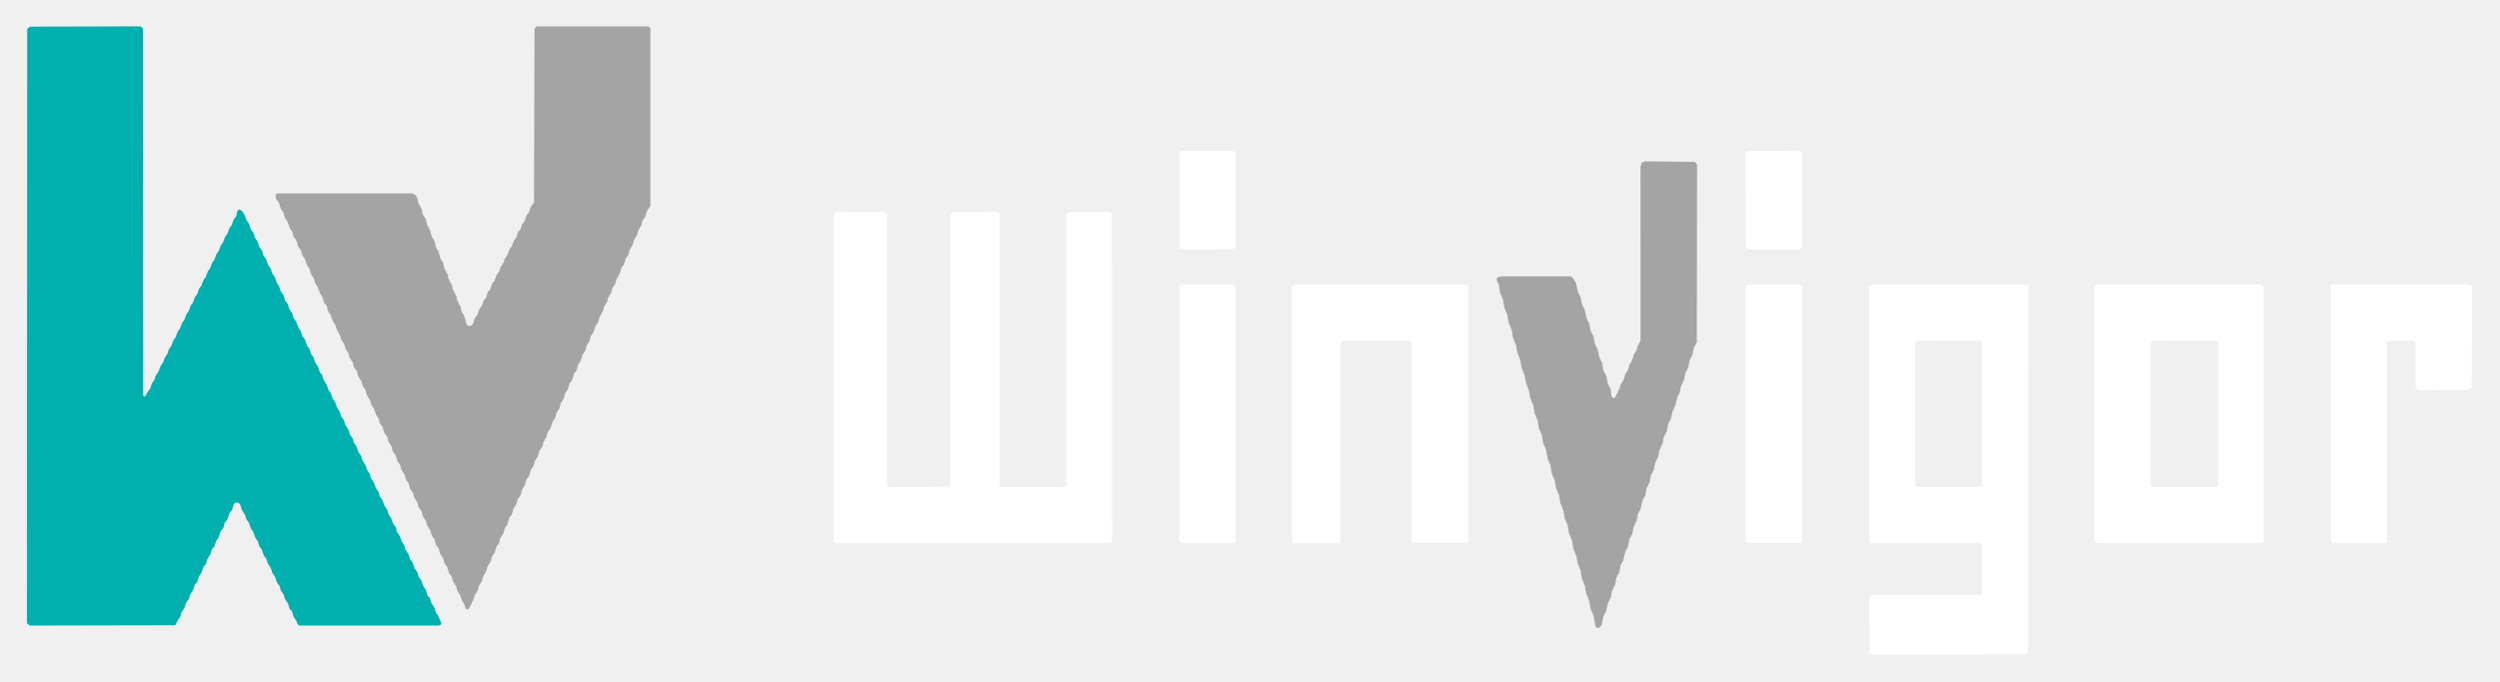
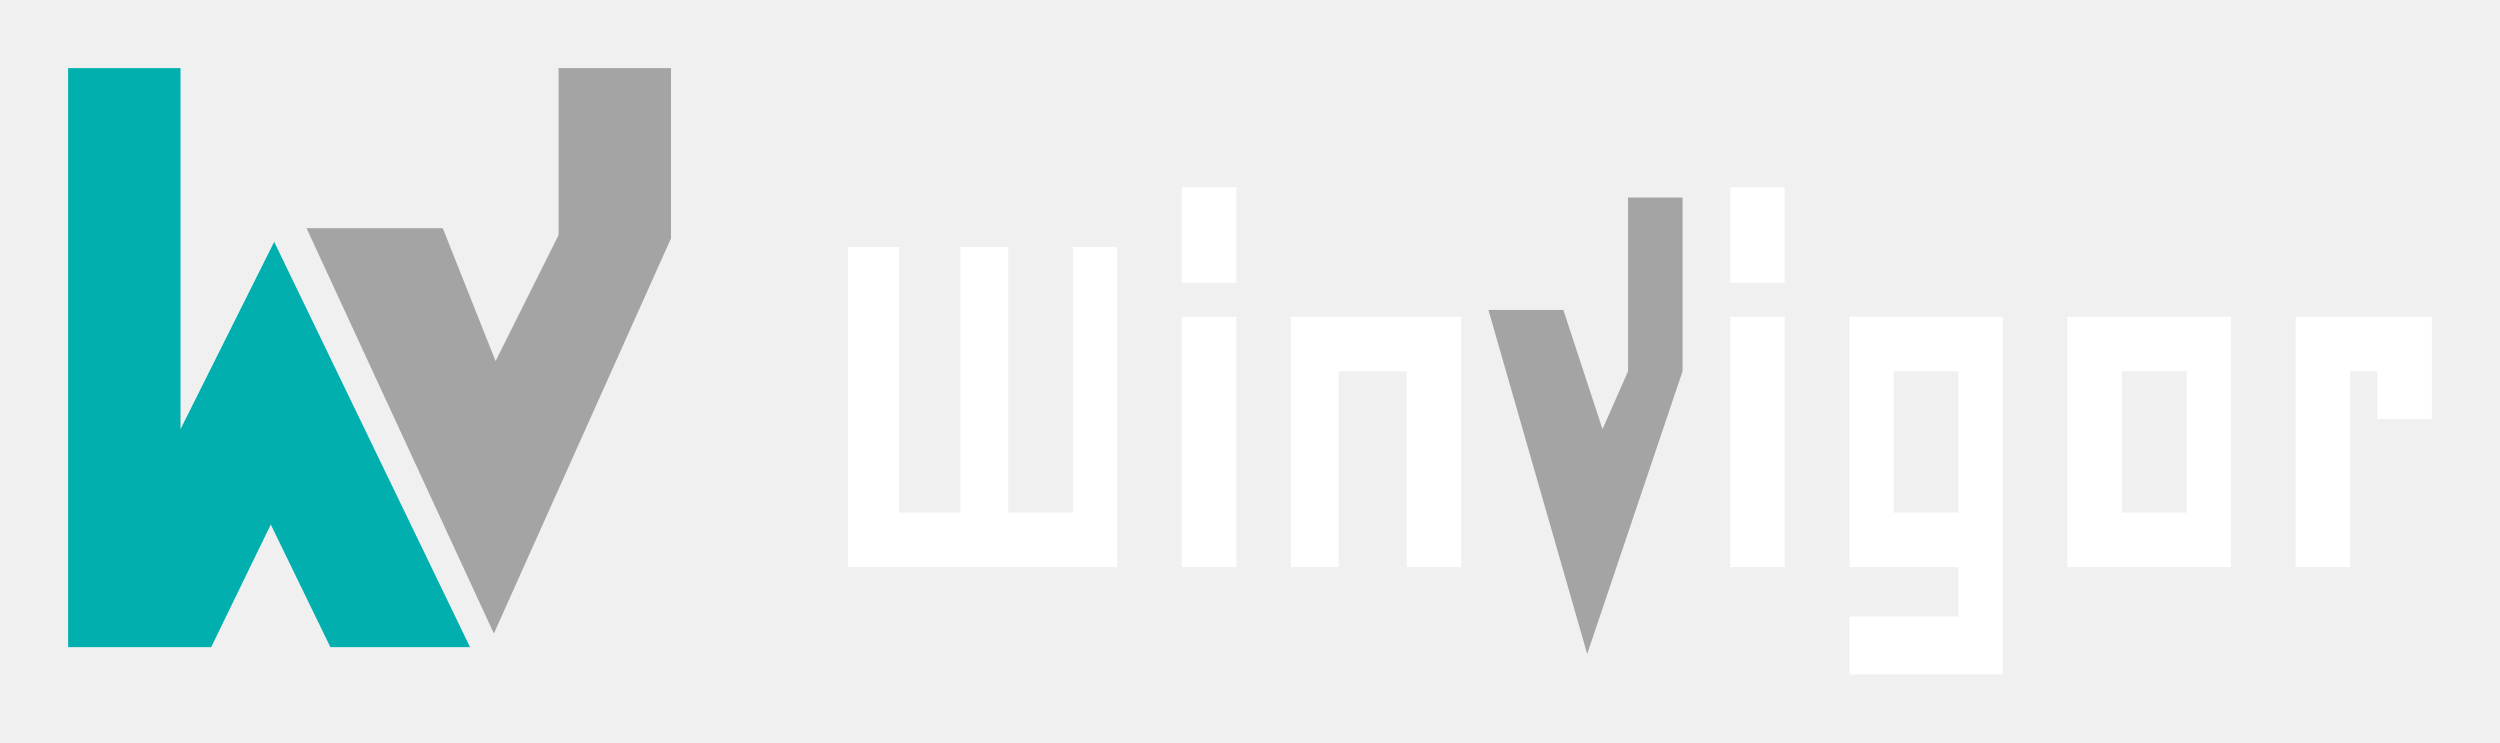
- <svg xmlns="http://www.w3.org/2000/svg" viewBox="10 10 580 158" role="img" aria-label="Winvigor">
-   <path fill="#00AFAE" fill-rule="evenodd" d="M16.58 154.87L16.25 154.61L16.28 85.68L16.31 16.76L16.60 16.47L16.88 16.19L29.74 16.15L42.59 16.12L42.89 16.36L43.19 16.60L43.22 59.20L43.24 101.79L43.36 101.91L43.48 102.03L43.61 101.94L43.75 101.86L43.96 101.46L44.16 101.06L44.50 100.62L44.84 100.19L45.03 99.62L45.21 99.06L45.61 98.44L46.00 97.83L46.00 97.62L46.00 97.42L46.40 96.81L46.79 96.19L47.02 95.59L47.25 94.99L47.56 94.53L47.87 94.06L48.05 93.53L48.24 93.01L48.56 92.53L48.88 92.06L49.00 91.61L49.13 91.16L49.45 90.69L49.77 90.21L50.01 89.55L50.26 88.90L50.50 88.59L50.74 88.29L51.00 87.59L51.26 86.90L51.50 86.59L51.74 86.29L52.00 85.59L52.26 84.90L52.50 84.59L52.74 84.29L53.00 83.59L53.26 82.90L53.50 82.59L53.74 82.29L54.00 81.59L54.26 80.90L54.50 80.59L54.74 80.29L55.00 79.59L55.26 78.90L55.50 78.59L55.74 78.29L56.00 77.59L56.26 76.90L56.50 76.59L56.74 76.29L57.00 75.59L57.26 74.90L57.50 74.59L57.74 74.29L58.00 73.59L58.26 72.90L58.50 72.59L58.74 72.29L59.00 71.59L59.26 70.90L59.50 70.59L59.74 70.29L60.00 69.59L60.26 68.90L60.50 68.59L60.74 68.29L61.00 67.59L61.26 66.90L61.50 66.59L61.74 66.29L62.00 65.59L62.26 64.90L62.50 64.59L62.74 64.29L63.00 63.59L63.26 62.90L63.50 62.59L63.74 62.29L63.99 61.60L64.25 60.92L64.57 60.50L64.88 60.07L64.96 59.59L65.03 59.11L65.25 58.84L65.47 58.57L65.79 58.72L66.11 58.87L66.44 59.35L66.76 59.84L66.99 60.47L67.22 61.11L67.49 61.49L67.76 61.87L68.00 62.56L68.24 63.25L68.54 63.66L68.85 64.06L68.99 64.58L69.13 65.09L69.46 65.58L69.78 66.06L70.01 66.72L70.24 67.37L70.54 67.78L70.85 68.19L71.00 68.75L71.15 69.31L71.46 69.72L71.76 70.13L72.00 70.81L72.24 71.50L72.54 71.91L72.85 72.31L73.00 72.88L73.15 73.44L73.46 73.84L73.76 74.25L74.00 74.94L74.24 75.63L74.51 76.01L74.78 76.39L74.95 76.98L75.13 77.56L75.49 78.07L75.85 78.57L76.00 79.13L76.15 79.69L76.46 80.09L76.76 80.50L77.00 81.19L77.24 81.87L77.54 82.28L77.85 82.69L78.00 83.25L78.15 83.81L78.46 84.22L78.76 84.63L78.99 85.28L79.22 85.94L79.54 86.42L79.87 86.91L80.01 87.42L80.15 87.94L80.46 88.34L80.76 88.75L81.00 89.43L81.23 90.11L81.56 90.59L81.88 91.06L82.01 91.56L82.15 92.06L82.47 92.48L82.78 92.90L82.95 93.47L83.13 94.04L83.49 94.61L83.85 95.19L84.05 95.83L84.26 96.47L84.51 96.69L84.75 96.92L84.94 97.55L85.13 98.18L85.45 98.67L85.77 99.16L86.01 99.83L86.24 100.50L86.54 100.91L86.85 101.31L86.99 101.81L87.12 102.31L87.44 102.79L87.77 103.26L87.99 103.91L88.22 104.56L88.54 105.05L88.87 105.53L89.01 106.05L89.15 106.56L89.47 106.98L89.78 107.40L89.95 107.97L90.13 108.54L90.50 109.12L90.87 109.71L91.05 110.28L91.22 110.85L91.53 111.27L91.85 111.69L91.99 112.19L92.12 112.69L92.44 113.16L92.77 113.64L93.00 114.32L93.24 115.00L93.54 115.41L93.85 115.81L93.99 116.33L94.13 116.84L94.46 117.33L94.78 117.81L95.01 118.47L95.24 119.12L95.54 119.53L95.85 119.94L95.99 120.45L96.13 120.97L96.46 121.45L96.78 121.94L97.01 122.59L97.24 123.25L97.54 123.66L97.85 124.06L98.00 124.62L98.15 125.19L98.46 125.59L98.76 126.00L99.00 126.69L99.24 127.37L99.54 127.78L99.85 128.19L100.00 128.75L100.15 129.31L100.46 129.72L100.76 130.13L101.00 130.81L101.24 131.50L101.54 131.91L101.85 132.31L102.00 132.87L102.15 133.43L102.49 133.93L102.84 134.44L103.00 134.94L103.15 135.44L103.50 136.00L103.85 136.56L103.99 137.06L104.13 137.56L104.50 138.11L104.88 138.66L105.01 139.18L105.15 139.69L105.46 140.09L105.76 140.50L105.99 141.16L106.22 141.81L106.54 142.30L106.87 142.78L107.01 143.30L107.15 143.81L107.46 144.22L107.76 144.63L107.99 145.28L108.22 145.94L108.54 146.41L108.86 146.89L109.05 147.55L109.24 148.21L109.50 148.44L109.75 148.67L109.94 149.29L110.12 149.91L110.50 150.50L110.88 151.09L111.07 151.73L111.26 152.36L111.39 152.45L111.53 152.53L111.95 153.46L112.38 154.39L112.38 154.63L112.38 154.87L112.13 155.00L111.89 155.12L95.64 155.12L79.39 155.12L79.13 154.80L78.88 154.47L78.87 154.33L78.87 154.19L78.50 153.62L78.13 153.06L77.94 152.43L77.76 151.79L77.50 151.56L77.25 151.33L77.06 150.71L76.88 150.09L76.49 149.49L76.11 148.89L75.98 148.41L75.85 147.94L75.49 147.44L75.14 146.94L75.01 146.43L74.88 145.93L74.57 145.51L74.26 145.09L74.05 144.45L73.84 143.81L73.53 143.39L73.22 142.97L73.05 142.40L72.87 141.83L72.51 141.26L72.15 140.69L72.00 140.19L71.84 139.69L71.54 139.28L71.24 138.87L71.00 138.19L70.76 137.50L70.46 137.09L70.15 136.69L70.00 136.12L69.85 135.56L69.54 135.16L69.24 134.75L69.00 134.06L68.76 133.37L68.50 133.00L68.24 132.63L68.00 131.94L67.76 131.25L67.46 130.84L67.15 130.44L67.02 129.96L66.89 129.48L66.51 128.89L66.13 128.29L65.95 127.70L65.77 127.10L65.55 126.86L65.34 126.62L64.93 126.62L64.53 126.62L64.39 126.80L64.25 126.97L64.05 127.64L63.85 128.31L63.53 128.73L63.22 129.15L63.04 129.73L62.87 130.31L62.51 130.82L62.15 131.32L62.00 131.88L61.85 132.44L61.48 132.93L61.12 133.43L60.99 133.93L60.85 134.44L60.50 135.00L60.15 135.56L59.95 136.20L59.74 136.85L59.49 137.07L59.25 137.29L59.06 137.91L58.88 138.54L58.50 139.12L58.12 139.71L57.94 140.34L57.75 140.96L57.51 141.18L57.26 141.40L57.05 142.05L56.85 142.69L56.48 143.26L56.12 143.84L55.94 144.46L55.75 145.08L55.51 145.31L55.26 145.53L55.05 146.17L54.85 146.81L54.48 147.40L54.11 147.98L53.98 148.46L53.85 148.94L53.54 149.34L53.24 149.75L53.01 150.41L52.78 151.06L52.46 151.55L52.13 152.03L51.99 152.55L51.85 153.06L51.58 153.43L51.31 153.80L51.00 154.43L50.69 155.06L33.80 155.09L16.91 155.13L16.58 154.87Z" />
-   <path fill="#A4A4A4" fill-rule="evenodd" d="M118.16 151.22L118.03 151.06L117.94 150.75L117.85 150.44L117.51 149.81L117.16 149.19L117.00 148.69L116.85 148.19L116.50 147.62L116.15 147.06L116.01 146.56L115.88 146.05L115.51 145.49L115.15 144.94L115.00 144.38L114.85 143.81L114.54 143.40L114.22 142.98L114.00 142.25L113.78 141.52L113.46 141.10L113.15 140.69L113.00 140.12L112.85 139.56L112.50 139.00L112.15 138.44L112.00 137.88L111.86 137.31L111.50 136.81L111.15 136.31L111.00 135.75L110.86 135.19L110.54 134.73L110.23 134.27L110.05 133.68L109.87 133.08L109.51 132.51L109.15 131.94L109.01 131.42L108.87 130.91L108.54 130.42L108.21 129.94L108.00 129.23L107.78 128.52L107.46 128.10L107.15 127.69L107.00 127.12L106.85 126.56L106.50 126.00L106.15 125.44L106.00 124.88L105.85 124.31L105.54 123.90L105.22 123.48L105.00 122.74L104.78 122.01L104.52 121.69L104.27 121.36L104.06 120.71L103.85 120.06L103.50 119.50L103.15 118.94L103.01 118.43L102.88 117.92L102.51 117.37L102.15 116.81L102.00 116.25L101.85 115.69L101.50 115.19L101.14 114.69L101.00 114.12L100.85 113.56L100.50 113.00L100.15 112.44L100.00 111.88L99.85 111.31L99.54 110.90L99.22 110.48L99.00 109.75L98.78 109.02L98.46 108.60L98.15 108.19L98.00 107.62L97.86 107.06L97.56 106.62L97.26 106.18L97.02 105.48L96.77 104.78L96.46 104.30L96.14 103.81L96.01 103.30L95.87 102.78L95.54 102.30L95.21 101.81L94.99 101.10L94.78 100.38L94.52 100.06L94.27 99.74L94.06 99.09L93.85 98.44L93.50 97.88L93.15 97.31L92.95 96.62L92.76 95.92L92.50 95.69L92.24 95.46L92.05 94.76L91.85 94.06L91.48 93.51L91.12 92.95L90.99 92.44L90.86 91.94L90.54 91.48L90.23 91.02L90.05 90.43L89.87 89.83L89.51 89.26L89.14 88.69L89.06 88.31L88.97 87.94L88.60 87.26L88.22 86.57L87.99 85.91L87.76 85.24L87.50 84.88L87.24 84.51L86.99 83.79L86.74 83.07L86.45 82.63L86.15 82.19L85.95 81.49L85.76 80.79L85.50 80.56L85.24 80.33L85.05 79.63L84.85 78.94L84.55 78.50L84.26 78.06L84.02 77.36L83.77 76.66L83.46 76.17L83.14 75.69L83.01 75.17L82.87 74.66L82.54 74.17L82.21 73.69L81.99 72.98L81.78 72.26L81.51 71.89L81.24 71.51L80.99 70.79L80.74 70.07L80.44 69.63L80.14 69.19L80.00 68.62L79.85 68.06L79.54 67.65L79.22 67.23L79.00 66.50L78.78 65.77L78.46 65.35L78.15 64.94L78.00 64.38L77.86 63.81L77.56 63.37L77.26 62.93L77.02 62.23L76.77 61.53L76.46 61.05L76.14 60.56L76.00 60.03L75.86 59.49L75.50 58.91L75.13 58.34L74.94 57.69L74.75 57.04L74.38 56.57L74.00 56.09L74.00 55.62L74.00 55.16L74.17 55.01L74.35 54.87L90.06 54.87L105.77 54.87L106.12 55.08L106.47 55.28L106.66 55.61L106.85 55.94L106.94 56.44L107.03 56.94L107.44 57.69L107.84 58.44L108.00 59.12L108.15 59.81L108.51 60.38L108.86 60.94L109.00 61.54L109.13 62.15L109.50 62.85L109.86 63.56L110.01 64.19L110.16 64.81L110.50 65.38L110.85 65.94L111.05 66.73L111.25 67.53L111.49 67.87L111.74 68.21L111.98 69.09L112.23 69.97L112.54 70.45L112.85 70.94L112.98 71.56L113.11 72.19L113.55 73.04L114.00 73.89L114.00 74.17L114.00 74.45L114.50 75.44L115.00 76.42L115.00 76.68L115.00 76.94L115.50 77.92L116.00 78.91L116.00 79.18L116.00 79.45L116.50 80.44L117.00 81.42L117.00 81.70L117.00 81.98L117.43 82.79L117.86 83.61L118.07 84.40L118.27 85.19L118.48 85.42L118.68 85.64L119.05 85.57L119.41 85.50L119.58 85.36L119.75 85.22L119.94 84.58L120.13 83.94L120.48 83.44L120.84 82.94L121.03 82.35L121.23 81.76L121.54 81.35L121.84 80.94L122.05 80.30L122.26 79.65L122.50 79.44L122.74 79.22L123.00 78.44L123.26 77.65L123.50 77.44L123.74 77.22L123.95 76.58L124.16 75.94L124.47 75.52L124.78 75.10L125.01 74.47L125.24 73.84L125.56 73.37L125.89 72.91L126.00 72.49L126.12 72.06L126.56 71.38L127.00 70.70L127.00 70.49L127.00 70.29L127.37 69.74L127.75 69.19L128.00 68.52L128.26 67.85L128.55 67.46L128.84 67.06L129.04 66.47L129.23 65.88L129.54 65.47L129.84 65.06L130.05 64.42L130.26 63.78L130.50 63.56L130.74 63.35L130.95 62.70L131.16 62.06L131.46 61.65L131.77 61.24L131.96 60.65L132.16 60.06L132.46 59.65L132.77 59.24L132.97 58.65L133.16 58.06L133.55 57.52L133.94 56.97L134.00 36.81L134.06 16.65L134.30 16.39L134.54 16.12L147.50 16.13L160.46 16.13L160.70 16.30L160.94 16.48L160.94 37.16L160.94 57.85L160.55 58.39L160.16 58.94L159.96 59.62L159.76 60.31L159.46 60.73L159.15 61.14L159.00 61.73L158.86 62.31L158.50 62.88L158.15 63.44L158.00 64.00L157.85 64.56L157.50 65.12L157.15 65.69L157.00 66.25L156.85 66.81L156.50 67.38L156.15 67.94L156.00 68.50L155.86 69.06L155.56 69.50L155.26 69.94L155.02 70.66L154.78 71.38L154.46 71.84L154.14 72.31L154.00 72.88L153.85 73.44L153.49 74.08L153.12 74.73L152.94 75.31L152.77 75.90L152.46 76.36L152.14 76.81L152.00 77.38L151.85 77.94L151.50 78.50L151.15 79.06L151.00 79.62L150.86 80.19L150.54 80.64L150.23 81.10L150.06 81.69L149.88 82.27L149.51 82.92L149.15 83.56L149.00 84.12L148.86 84.69L148.54 85.16L148.22 85.62L147.98 86.34L147.74 87.06L147.44 87.50L147.14 87.94L147.00 88.50L146.85 89.06L146.50 89.62L146.15 90.19L146.00 90.75L145.86 91.31L145.55 91.77L145.24 92.22L145.01 92.98L144.78 93.74L144.50 94.13L144.22 94.51L144.00 95.25L143.78 95.99L143.51 96.33L143.25 96.66L143.04 97.36L142.84 98.06L142.49 98.56L142.14 99.06L142.00 99.62L141.85 100.19L141.50 100.75L141.15 101.31L141.00 101.88L140.85 102.44L140.50 103.00L140.15 103.56L140.00 104.12L139.85 104.69L139.50 105.25L139.15 105.81L139.00 106.38L138.86 106.94L138.55 107.39L138.24 107.85L138.01 108.60L137.78 109.35L137.46 109.77L137.15 110.19L137.00 110.75L136.85 111.31L136.50 111.94L136.15 112.56L136.00 113.12L135.85 113.69L135.54 114.10L135.22 114.52L134.99 115.28L134.76 116.03L134.45 116.48L134.14 116.94L134.00 117.50L133.86 118.06L133.55 118.52L133.24 118.97L133.01 119.72L132.78 120.48L132.46 120.90L132.15 121.31L132.00 121.88L131.85 122.44L131.50 123.06L131.15 123.69L131.00 124.24L130.85 124.80L130.51 125.31L130.16 125.81L129.96 126.51L129.75 127.21L129.49 127.55L129.22 127.88L129.00 128.63L128.78 129.37L128.51 129.70L128.25 130.04L128.05 130.74L127.85 131.44L127.50 132.00L127.15 132.56L127.00 133.12L126.85 133.69L126.50 134.25L126.15 134.81L125.95 135.51L125.75 136.22L125.58 136.36L125.41 136.50L125.22 136.97L125.02 137.44L124.95 137.75L124.88 138.07L124.52 138.63L124.15 139.19L124.00 139.75L123.85 140.31L123.50 140.88L123.15 141.44L123.00 142.00L122.85 142.56L122.50 143.12L122.15 143.69L122.00 144.25L121.85 144.81L121.50 145.38L121.15 145.94L121.00 146.50L120.86 147.06L120.56 147.50L120.26 147.94L120.02 148.63L119.78 149.31L119.44 150.00L119.10 150.69L118.95 151.00L118.80 151.31L118.55 151.35L118.29 151.39L118.16 151.22Z" />
-   <path fill="#FFFFFF" fill-rule="evenodd" d="M444.23 161.64L443.94 161.40L443.90 155.00L443.87 148.59L444.06 148.30L444.26 148.00L456.89 148.00L469.52 148.00L469.76 147.87L470.00 147.74L470.00 142.00L470.00 136.26L469.76 136.13L469.52 136.00L456.89 136.00L444.26 136.00L444.07 135.72L443.88 135.44L443.88 105.99L443.88 76.53L444.09 76.26L444.31 75.99L462.32 76.03L480.34 76.06L480.54 76.23L480.75 76.41L480.72 118.82L480.69 161.24L480.40 161.53L480.12 161.81L462.32 161.85L444.53 161.88L444.23 161.64ZM203.83 135.74L203.50 135.48L203.51 97.90L203.52 60.31L203.67 59.88L203.81 59.44L204.12 59.28L204.44 59.12L209.92 59.16L215.40 59.19L215.64 59.48L215.88 59.78L215.88 91.18L215.88 122.59L216.11 122.80L216.34 123.01L223.23 122.97L230.12 122.94L230.31 122.74L230.50 122.55L230.53 91.15L230.56 59.76L230.85 59.47L231.13 59.19L236.16 59.15L241.19 59.12L241.46 59.18L241.73 59.25L241.86 59.64L242.00 60.04L242.00 91.39L242.00 122.74L242.24 122.87L242.48 123.00L249.62 123.00L256.76 123.00L257.13 122.81L257.50 122.62L257.50 122.40L257.50 122.19L257.50 91.04L257.50 59.89L257.80 59.54L258.10 59.19L262.78 59.15L267.46 59.12L267.76 59.36L268.06 59.60L268.09 97.51L268.12 135.42L267.93 135.71L267.74 136.00L235.95 136.00L204.16 136.00L203.83 135.74ZM284.01 135.78L283.74 135.56L283.74 106.00L283.74 76.44L284.01 76.22L284.28 76.00L290.20 76.00L296.11 76.00L296.43 76.15L296.75 76.29L296.75 76.40L296.75 76.50L296.75 106.00L296.75 135.50L296.75 135.60L296.75 135.71L296.43 135.85L296.11 136.00L290.20 136.00L284.28 136.00L284.01 135.78ZM310.08 135.77L309.88 135.54L309.88 105.98L309.88 76.41L310.10 76.21L310.33 76.00L330.35 76.03L350.37 76.06L350.56 76.26L350.75 76.45L350.75 106.00L350.75 135.55L350.56 135.74L350.37 135.94L344.20 135.94L338.04 135.94L337.83 135.76L337.62 135.59L337.63 112.52L337.63 89.45L337.44 89.26L337.24 89.06L329.36 89.06L321.48 89.06L321.30 89.31L321.12 89.55L321.13 112.62L321.13 135.68L320.92 135.84L320.70 136.00L315.50 136.00L310.29 136.00L310.08 135.77ZM415.55 135.88L415.28 135.77L415.21 135.57L415.13 135.36L415.13 105.95L415.13 76.54L415.30 76.30L415.48 76.06L421.60 76.03L427.71 75.99L427.98 76.22L428.26 76.44L428.26 106.00L428.26 135.56L427.99 135.78L427.72 136.00L421.77 135.99L415.81 135.98L415.55 135.88ZM496.39 135.78L496.12 135.56L496.12 106.00L496.12 76.44L496.39 76.22L496.65 76.00L515.75 76.00L534.85 76.00L535.11 76.22L535.38 76.44L535.38 106.00L535.38 135.56L535.11 135.78L534.85 136.00L515.75 136.00L496.65 136.00L496.39 135.78ZM551.21 135.84L551.00 135.69L551.00 106.00L551.00 76.31L551.21 76.16L551.42 76.00L567.22 76.00L583.01 76.00L583.38 76.19L583.75 76.38L583.72 88.13L583.69 99.87L583.40 100.15L583.12 100.44L577.28 100.47L571.44 100.51L571.17 100.37L570.90 100.22L570.76 99.92L570.62 99.61L570.62 94.50L570.62 89.38L570.26 89.19L569.89 89.00L567.14 89.00L564.39 89.00L564.20 89.20L564.00 89.39L564.00 112.57L564.00 135.74L563.76 135.87L563.52 136.00L557.47 136.00L551.42 136.00L551.21 135.84ZM469.76 122.87L470.00 122.74L470.00 106.00L470.00 89.26L469.75 89.13L469.51 88.99L462.19 89.03L454.88 89.06L454.69 89.26L454.49 89.45L454.49 105.98L454.49 122.51L454.57 122.64L454.65 122.77L454.92 122.88L455.19 122.98L462.35 122.99L469.52 123.00L469.76 122.87ZM524.60 122.81L524.88 122.61L524.88 106.00L524.88 89.38L524.58 89.19L524.28 88.99L516.88 89.03L509.48 89.06L509.31 89.30L509.13 89.54L509.13 105.96L509.13 122.37L509.21 122.57L509.28 122.77L509.55 122.88L509.81 122.98L517.07 122.99L524.32 123.00L524.60 122.81ZM284.06 67.57L283.75 67.26L283.75 56.91L283.75 46.56L283.67 46.10L283.60 45.64L283.92 45.32L284.24 45.00L290.18 45.00L296.11 45.00L296.43 45.15L296.75 45.29L296.75 45.43L296.76 45.56L296.76 56.43L296.75 67.30L296.50 67.56L296.24 67.81L290.31 67.85L284.37 67.88L284.06 67.57ZM415.92 67.79L415.65 67.74L415.42 67.48L415.19 67.22L415.16 56.38L415.13 45.54L415.31 45.30L415.48 45.06L421.62 45.03L427.75 44.99L428.08 45.32L428.40 45.64L428.33 46.10L428.25 46.56L428.25 56.91L428.25 67.26L427.94 67.57L427.64 67.88L421.91 67.86L416.19 67.84L415.92 67.79Z" />
-   <path fill="#A4A4A4" fill-rule="evenodd" d="M380.59 155.61L380.38 155.49L380.26 155.03L380.14 154.56L380.01 153.73L379.87 152.90L379.51 152.03L379.14 151.16L379.00 150.33L378.87 149.49L378.51 148.59L378.16 147.69L378.01 146.83L377.86 145.98L377.50 145.06L377.13 144.13L377.00 143.31L376.87 142.49L376.51 141.59L376.16 140.69L376.01 139.84L375.87 139.00L375.50 138.09L375.14 137.18L375.00 136.34L374.87 135.49L374.50 134.56L374.13 133.63L374.00 132.82L373.87 132.01L373.51 131.10L373.14 130.19L372.99 129.31L372.84 128.44L372.49 127.56L372.14 126.69L372.00 125.84L371.87 125.00L371.51 124.09L371.14 123.19L370.99 122.31L370.85 121.44L370.50 120.62L370.15 119.81L370.01 118.88L369.86 117.94L369.56 117.27L369.25 116.60L369.01 115.39L368.77 114.19L368.46 113.50L368.15 112.81L368.00 111.88L367.84 110.96L367.50 110.13L367.15 109.31L367.01 108.44L366.86 107.56L366.51 106.69L366.16 105.81L366.00 104.88L365.84 103.96L365.50 103.13L365.15 102.31L365.01 101.46L364.86 100.60L364.51 99.71L364.16 98.81L364.01 97.96L363.86 97.10L363.50 96.18L363.13 95.26L363.00 94.44L362.87 93.62L362.51 92.71L362.16 91.81L362.01 90.97L361.87 90.13L361.50 89.22L361.14 88.30L361.00 87.45L360.87 86.60L360.50 85.70L360.14 84.81L360.00 83.97L359.87 83.13L359.51 82.22L359.14 81.31L358.99 80.44L358.85 79.56L358.50 78.73L358.15 77.91L358.01 76.99L357.87 76.08L357.61 75.51L357.36 74.94L357.43 74.67L357.50 74.40L357.89 74.26L358.29 74.12L366.40 74.12L374.52 74.13L374.74 74.25L374.97 74.37L375.35 74.97L375.74 75.57L375.99 76.66L376.25 77.76L376.55 78.36L376.86 78.95L377.00 79.75L377.14 80.55L377.45 81.14L377.75 81.74L378.00 82.81L378.25 83.88L378.55 84.48L378.86 85.08L379.00 85.87L379.14 86.67L379.50 87.38L379.86 88.08L380.00 88.88L380.14 89.69L380.49 90.44L380.85 91.19L380.99 91.94L381.14 92.69L381.50 93.50L381.86 94.31L382.00 95.12L382.14 95.92L382.50 96.62L382.86 97.31L383.00 98.09L383.14 98.88L383.49 99.63L383.85 100.39L383.94 101.13L384.02 101.88L384.23 102.13L384.44 102.39L384.65 102.31L384.85 102.23L385.41 101.08L385.97 99.94L386.06 99.56L386.14 99.19L386.50 98.62L386.85 98.06L387.00 97.50L387.15 96.94L387.50 96.38L387.85 95.81L388.00 95.25L388.15 94.69L388.49 94.12L388.84 93.56L389.01 92.94L389.17 92.31L389.52 91.77L389.86 91.22L389.94 90.83L390.02 90.44L390.39 89.72L390.76 88.99L390.76 68.85L390.75 48.70L390.88 48.22L391.01 47.73L391.41 47.58L391.81 47.44L397.60 47.50L403.40 47.56L403.64 47.86L403.88 48.16L403.85 68.80L403.81 89.44L403.47 90.07L403.13 90.70L402.99 91.41L402.86 92.12L402.49 92.91L402.13 93.70L401.99 94.41L401.86 95.12L401.50 95.91L401.13 96.69L401.00 97.37L400.87 98.06L400.51 98.83L400.15 99.61L400.00 100.33L399.85 101.06L399.55 101.66L399.25 102.25L399.06 103.09L398.87 103.94L398.51 104.75L398.15 105.56L398.00 106.31L397.85 107.06L397.49 107.76L397.14 108.45L397.00 109.25L396.86 110.05L396.50 110.75L396.15 111.45L396.01 112.18L395.88 112.92L395.51 113.68L395.14 114.44L395.01 115.15L394.88 115.87L394.51 116.65L394.14 117.44L393.99 118.19L393.85 118.94L393.50 119.62L393.16 120.31L393.01 121.12L392.85 121.93L392.50 122.62L392.14 123.31L392.00 124.12L391.86 124.94L391.55 125.46L391.25 125.98L391.00 127.06L390.75 128.15L390.45 128.67L390.16 129.19L390.01 130.00L389.86 130.81L389.51 131.50L389.16 132.19L389.01 133.00L388.85 133.81L388.50 134.50L388.14 135.19L387.99 136.00L387.84 136.81L387.54 137.37L387.23 137.94L386.99 138.98L386.75 140.02L386.45 140.54L386.14 141.06L386.00 141.88L385.86 142.69L385.50 143.38L385.15 144.07L384.99 144.88L384.84 145.69L384.50 146.38L384.15 147.06L384.01 147.81L383.86 148.56L383.50 149.32L383.14 150.09L382.95 150.98L382.77 151.87L382.45 152.41L382.13 152.95L381.94 153.94L381.75 154.94L381.53 155.24L381.30 155.54L381.05 155.63L380.80 155.72L380.59 155.61Z" />
+ <svg xmlns="http://www.w3.org/2000/svg" viewBox="50 79 734 218" role="img" aria-label="Winvigor">
+   <path fill="#00AFAE" d="M70 99H103V205L130.5 150L188 269H147L129.5 233L112 269H70Z" />
+   <path fill="#A4A4A4" d="M140 146H180L195.5 185L214 148V99H247V149L195 265Z" />
+   <path fill="#FFFFFF" d="M299 151.5H314V245.5H299ZM332 151.5H346V245.5H332ZM365 151.5H378V245.5H365ZM299 229.5H378V245.5H299ZM397 134H413V162H397ZM397 172H413V245.5H397ZM429 172H479V188H429ZM429 172H443V245.5H429ZM463 172H479V245.5H463ZM558 134H574V162H558ZM558 172H574V245.5H558ZM593 172H638V188H593ZM593 172H606V245.5H593ZM625 172H638V277H625ZM593 229.5H638V245.5H593ZM593 260H638V277H593ZM657 172H705V188H657ZM657 172H673V245.5H657ZM692 172H705V245.5H692ZM657 229.5H705V245.5H657ZM724 172H764V188H724ZM724 172H740V245.5H724ZM748 172H764V202H748Z" />
+   <path fill="#A4A4A4" d="M487 170H509L520.5 205L528 188V137H544V188L516 271Z" />
</svg>
